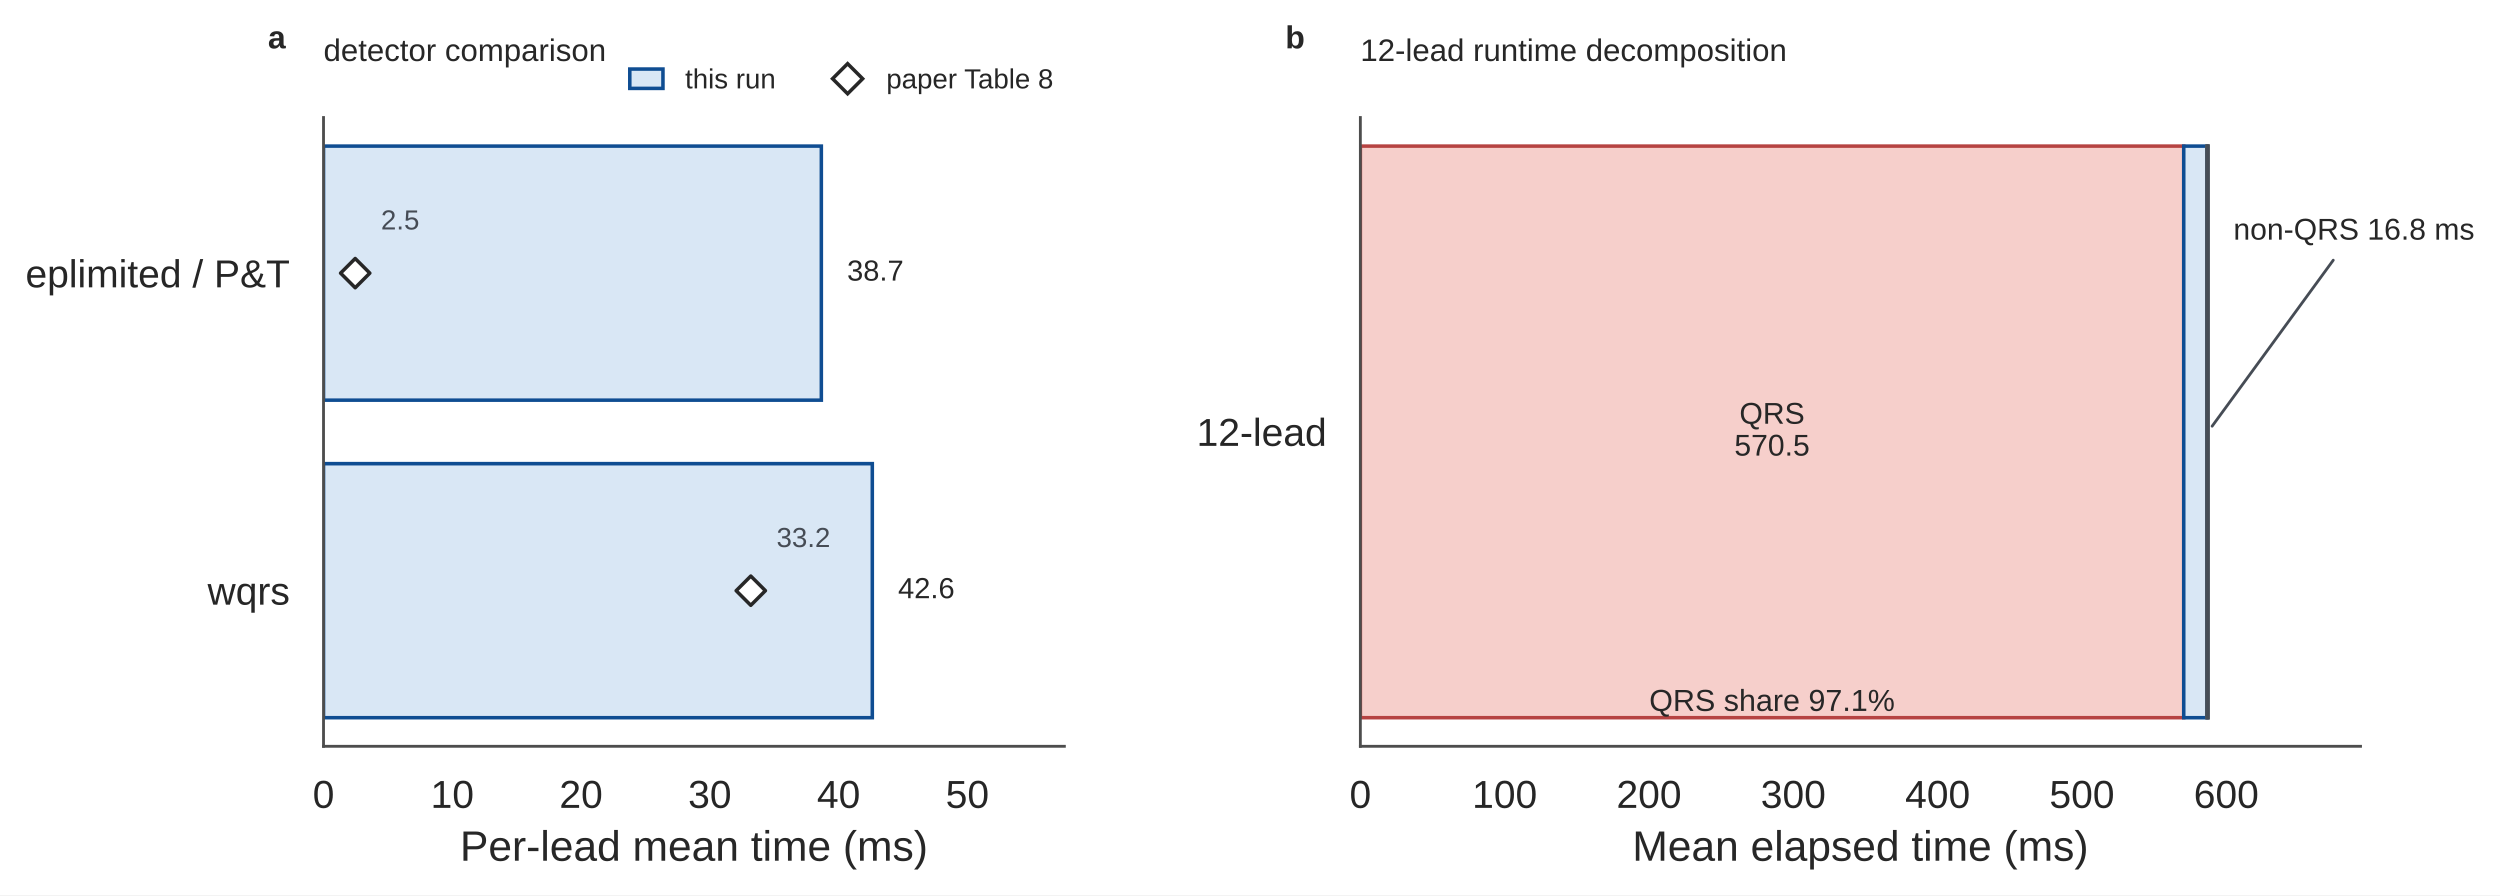
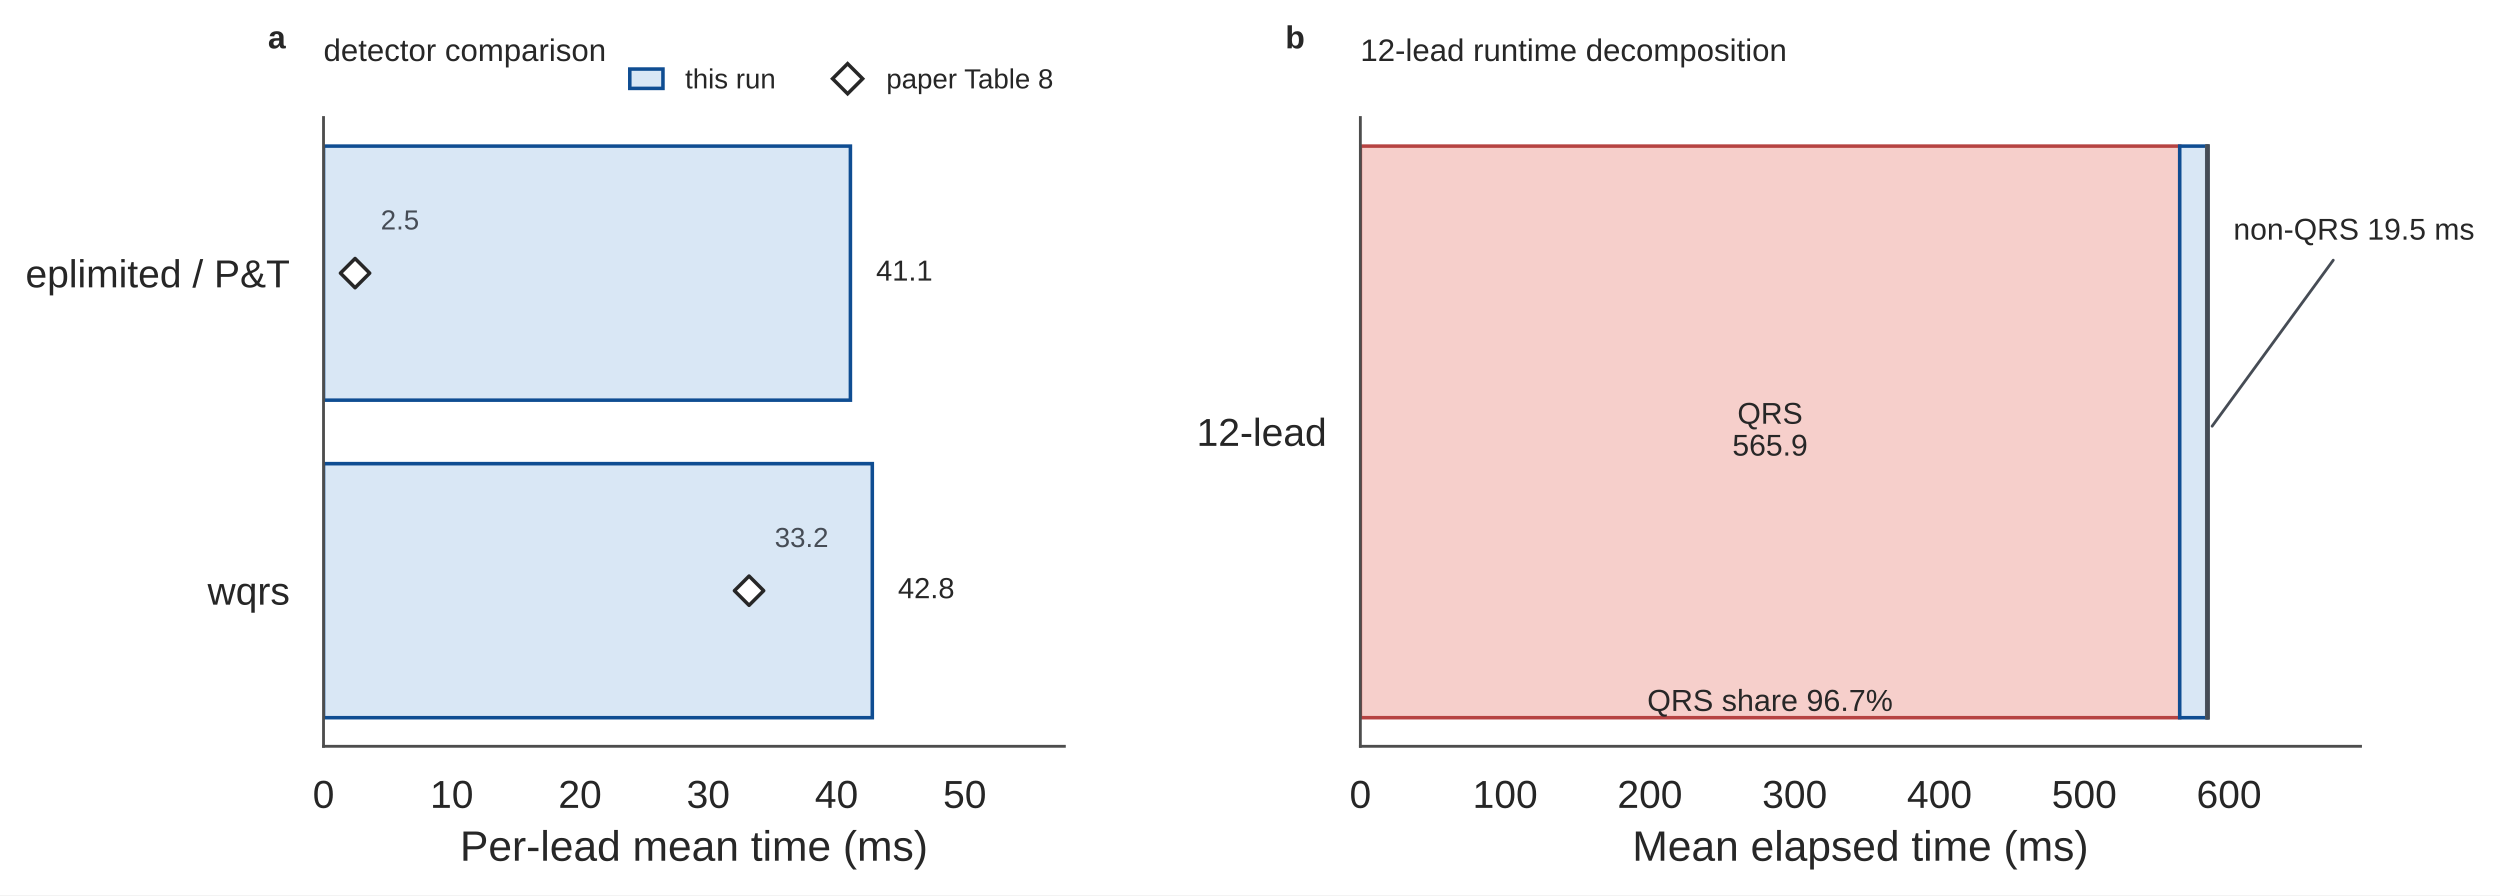
<svg xmlns="http://www.w3.org/2000/svg" xmlns:xlink="http://www.w3.org/1999/xlink" width="705.373pt" height="252.588pt" viewBox="0 0 705.373 252.588" version="1.1">
  <defs>
    <style type="text/css">*{stroke-linejoin: round; stroke-linecap: butt}</style>
  </defs>
  <g id="figure_1">
    <g id="patch_1">
      <path d="M 0 252.588  L 705.373 252.588  L 705.373 0  L 0 0  z " style="fill: #ffffff" />
    </g>
    <g id="axes_1">
      <g id="patch_2">
        <path d="M 91.28 210.567  L 300.314 210.567  L 300.314 33.159  L 91.28 33.159  z " style="fill: #ffffff" />
      </g>
      <g id="matplotlib.axis_1">
        <g id="xtick_1">
          <g id="text_1">
            <text style="font-size: 11px; font-family: 'Arial', 'Helvetica', 'DejaVu Sans', 'Liberation Sans', sans-serif; text-anchor: middle; fill: #262626" x="91.28" y="227.941" transform="rotate(-0 91.28 227.9405)">0</text>
          </g>
        </g>
        <g id="xtick_2">
          <g id="text_2">
-             <text style="font-size: 11px; font-family: 'Arial', 'Helvetica', 'DejaVu Sans', 'Liberation Sans', sans-serif; text-anchor: middle; fill: #262626" x="127.613" y="227.941" transform="rotate(-0 127.6133 227.9405)">10</text>
+             <text style="font-size: 11px; font-family: 'Arial', 'Helvetica', 'DejaVu Sans', 'Liberation Sans', sans-serif; text-anchor: middle; fill: #262626" x="127.466" y="227.941" transform="rotate(-0 127.4661 227.9405)">10</text>
          </g>
        </g>
        <g id="xtick_3">
          <g id="text_3">
-             <text style="font-size: 11px; font-family: 'Arial', 'Helvetica', 'DejaVu Sans', 'Liberation Sans', sans-serif; text-anchor: middle; fill: #262626" x="163.947" y="227.941" transform="rotate(-0 163.9465 227.9405)">20</text>
+             <text style="font-size: 11px; font-family: 'Arial', 'Helvetica', 'DejaVu Sans', 'Liberation Sans', sans-serif; text-anchor: middle; fill: #262626" x="163.652" y="227.941" transform="rotate(-0 163.6522 227.9405)">20</text>
          </g>
        </g>
        <g id="xtick_4">
          <g id="text_4">
-             <text style="font-size: 11px; font-family: 'Arial', 'Helvetica', 'DejaVu Sans', 'Liberation Sans', sans-serif; text-anchor: middle; fill: #262626" x="200.28" y="227.941" transform="rotate(-0 200.2798 227.9405)">30</text>
+             <text style="font-size: 11px; font-family: 'Arial', 'Helvetica', 'DejaVu Sans', 'Liberation Sans', sans-serif; text-anchor: middle; fill: #262626" x="199.838" y="227.941" transform="rotate(-0 199.8383 227.9405)">30</text>
          </g>
        </g>
        <g id="xtick_5">
          <g id="text_5">
-             <text style="font-size: 11px; font-family: 'Arial', 'Helvetica', 'DejaVu Sans', 'Liberation Sans', sans-serif; text-anchor: middle; fill: #262626" x="236.613" y="227.941" transform="rotate(-0 236.613 227.9405)">40</text>
+             <text style="font-size: 11px; font-family: 'Arial', 'Helvetica', 'DejaVu Sans', 'Liberation Sans', sans-serif; text-anchor: middle; fill: #262626" x="236.024" y="227.941" transform="rotate(-0 236.0243 227.9405)">40</text>
          </g>
        </g>
        <g id="xtick_6">
          <g id="text_6">
-             <text style="font-size: 11px; font-family: 'Arial', 'Helvetica', 'DejaVu Sans', 'Liberation Sans', sans-serif; text-anchor: middle; fill: #262626" x="272.946" y="227.941" transform="rotate(-0 272.9463 227.9405)">50</text>
+             <text style="font-size: 11px; font-family: 'Arial', 'Helvetica', 'DejaVu Sans', 'Liberation Sans', sans-serif; text-anchor: middle; fill: #262626" x="272.21" y="227.941" transform="rotate(-0 272.2104 227.9405)">50</text>
          </g>
        </g>
        <g id="text_7">
          <text style="font-size: 12px; font-family: 'Arial', 'Helvetica', 'DejaVu Sans', 'Liberation Sans', sans-serif; text-anchor: middle; fill: #272727" x="195.797" y="242.862" transform="rotate(-0 195.7972 242.8624)">Per-lead mean time (ms)</text>
        </g>
      </g>
      <g id="matplotlib.axis_2">
        <g id="ytick_1">
          <g id="text_8">
            <text style="font-size: 11px; font-family: 'Arial', 'Helvetica', 'DejaVu Sans', 'Liberation Sans', sans-serif; text-anchor: end; fill: #262626" x="81.78" y="170.6" transform="rotate(-0 81.78 170.5997)">wqrs</text>
          </g>
        </g>
        <g id="ytick_2">
          <g id="text_9">
            <text style="font-size: 11px; font-family: 'Arial', 'Helvetica', 'DejaVu Sans', 'Liberation Sans', sans-serif; text-anchor: end; fill: #262626" x="81.78" y="81.067" transform="rotate(-0 81.78 81.06675)">eplimited / P&amp;T</text>
          </g>
        </g>
      </g>
      <g id="patch_3">
-         <path d="M 91.28 202.503  L 246.12 202.503  L 246.12 130.823  L 91.28 130.823  z " clip-path="url(#p0439fb3191)" style="fill: #d9e7f5; stroke: #0f4d92; stroke-linejoin: miter" />
+         <path d="M 91.28 202.503  L 246.12 202.503  L 246.12 130.823  L 91.28 130.823  z " clip-path="url(#pe86a58023a)" style="fill: #d9e7f5; stroke: #0f4d92; stroke-linejoin: miter" />
      </g>
      <g id="patch_4">
-         <path d="M 91.28 112.903  L 231.739 112.903  L 231.739 41.223  L 91.28 41.223  z " clip-path="url(#p0439fb3191)" style="fill: #d9e7f5; stroke: #0f4d92; stroke-linejoin: miter" />
+         <path d="M 91.28 112.903  L 239.943 112.903  L 239.943 41.223  L 91.28 41.223  z " clip-path="url(#pe86a58023a)" style="fill: #d9e7f5; stroke: #0f4d92; stroke-linejoin: miter" />
      </g>
      <g id="PathCollection_1">
        <defs>
-           <path id="mde3b5174a0" d="M 0 4.123  L 4.123 0  L 0 -4.123  L -4.123 0  z " style="stroke: #272727" />
+           <path id="md2f993087a" d="M 0 4.123  L 4.123 0  L 0 -4.123  L -4.123 0  z " style="stroke: #272727" />
        </defs>
-         <g clip-path="url(#p0439fb3191)">
-           <use xlink:href="#mde3b5174a0" x="211.834" y="166.663" style="fill: #ffffff; stroke: #272727" />
-           <use xlink:href="#mde3b5174a0" x="100.218" y="77.063" style="fill: #ffffff; stroke: #272727" />
+         <g clip-path="url(#pe86a58023a)">
+           <use xlink:href="#md2f993087a" x="211.345" y="166.663" style="fill: #ffffff; stroke: #272727" />
+           <use xlink:href="#md2f993087a" x="100.182" y="77.063" style="fill: #ffffff; stroke: #272727" />
        </g>
      </g>
      <g id="patch_5">
        <path d="M 91.28 210.567  L 91.28 33.159  " style="fill: none; stroke: #4d4d4d; stroke-width: 0.8; stroke-linejoin: miter; stroke-linecap: square" />
      </g>
      <g id="patch_6">
        <path d="M 91.28 210.567  L 300.314 210.567  " style="fill: none; stroke: #4d4d4d; stroke-width: 0.8; stroke-linejoin: miter; stroke-linecap: square" />
      </g>
      <g id="text_10">
        <text style="font-weight: 700; font-size: 9px; font-family: 'Arial', 'Helvetica', 'DejaVu Sans', 'Liberation Sans', sans-serif; text-anchor: start; fill: #272727" x="75.602" y="13.642" transform="rotate(-0 75.60242 13.64203)">a</text>
      </g>
      <g id="text_11">
-         <text style="font-size: 8.2px; font-family: 'Arial', 'Helvetica', 'DejaVu Sans', 'Liberation Sans', sans-serif; text-anchor: start; fill: #272727" x="253.387" y="168.783" transform="rotate(-0 253.3869 168.7828)">42.6</text>
+         <text style="font-size: 8.2px; font-family: 'Arial', 'Helvetica', 'DejaVu Sans', 'Liberation Sans', sans-serif; text-anchor: start; fill: #272727" x="253.357" y="168.783" transform="rotate(-0 253.3575 168.7828)">42.8</text>
      </g>
      <g id="text_12">
-         <text style="font-size: 7.8px; font-family: 'Arial', 'Helvetica', 'DejaVu Sans', 'Liberation Sans', sans-serif; text-anchor: start; fill: #464c55" x="219.1" y="154.343" transform="rotate(-0 219.1004 154.3433)">33.2</text>
+         <text style="font-size: 7.8px; font-family: 'Arial', 'Helvetica', 'DejaVu Sans', 'Liberation Sans', sans-serif; text-anchor: start; fill: #464c55" x="218.583" y="154.343" transform="rotate(-0 218.5826 154.3433)">33.2</text>
      </g>
      <g id="text_13">
-         <text style="font-size: 8.2px; font-family: 'Arial', 'Helvetica', 'DejaVu Sans', 'Liberation Sans', sans-serif; text-anchor: start; fill: #272727" x="239.005" y="79.183" transform="rotate(-0 239.0054 79.18275)">38.7</text>
+         <text style="font-size: 8.2px; font-family: 'Arial', 'Helvetica', 'DejaVu Sans', 'Liberation Sans', sans-serif; text-anchor: start; fill: #272727" x="247.18" y="79.183" transform="rotate(-0 247.1802 79.18275)">41.1</text>
      </g>
      <g id="text_14">
-         <text style="font-size: 7.8px; font-family: 'Arial', 'Helvetica', 'DejaVu Sans', 'Liberation Sans', sans-serif; text-anchor: start; fill: #464c55" x="107.485" y="64.743" transform="rotate(-0 107.4846 64.74335)">2.5</text>
+         <text style="font-size: 7.8px; font-family: 'Arial', 'Helvetica', 'DejaVu Sans', 'Liberation Sans', sans-serif; text-anchor: start; fill: #464c55" x="107.419" y="64.743" transform="rotate(-0 107.419 64.74335)">2.5</text>
      </g>
      <g id="text_15">
        <text style="font-size: 8.8px; font-family: 'Arial', 'Helvetica', 'DejaVu Sans', 'Liberation Sans', sans-serif; text-anchor: start; fill: #272727" x="91.28" y="17.217" transform="rotate(-0 91.28 17.21729)">detector comparison</text>
      </g>
      <g id="legend_1">
        <g id="patch_7">
          <path d="M 177.693 24.941  L 187.053 24.941  L 187.053 19.481  L 177.693 19.481  z " style="fill: #d9e7f5; stroke: #0f4d92; stroke-linejoin: miter" />
        </g>
        <g id="text_16">
          <text style="font-size: 7.8px; font-family: 'Arial', 'Helvetica', 'DejaVu Sans', 'Liberation Sans', sans-serif; text-anchor: start; fill: #262626" x="193.293" y="24.941" transform="rotate(-0 193.2935 24.94052)">this run</text>
        </g>
        <g id="line2d_1">
          <defs>
-             <path id="m8a42df4806" d="M 0 4.243  L 4.243 0  L 0 -4.243  L -4.243 0  z " style="stroke: #272727; stroke-linejoin: miter" />
+             <path id="m27942378c9" d="M 0 4.243  L 4.243 0  L 0 -4.243  L -4.243 0  z " style="stroke: #272727; stroke-linejoin: miter" />
          </defs>
          <g>
-             <use xlink:href="#m8a42df4806" x="239.15" y="22.211" style="fill: #ffffff; stroke: #272727; stroke-linejoin: miter" />
+             <use xlink:href="#m27942378c9" x="239.15" y="22.211" style="fill: #ffffff; stroke: #272727; stroke-linejoin: miter" />
          </g>
        </g>
        <g id="text_17">
          <text style="font-size: 7.8px; font-family: 'Arial', 'Helvetica', 'DejaVu Sans', 'Liberation Sans', sans-serif; text-anchor: start; fill: #262626" x="250.07" y="24.941" transform="rotate(-0 250.0702 24.94052)">paper Table 8</text>
        </g>
      </g>
    </g>
    <g id="axes_2">
      <g id="patch_8">
        <path d="M 383.824 210.567  L 666.02 210.567  L 666.02 33.159  L 383.824 33.159  z " style="fill: #ffffff" />
      </g>
      <g id="matplotlib.axis_3">
        <g id="xtick_7">
          <g id="text_18">
            <text style="font-size: 11px; font-family: 'Arial', 'Helvetica', 'DejaVu Sans', 'Liberation Sans', sans-serif; text-anchor: middle; fill: #262626" x="383.824" y="227.941" transform="rotate(-0 383.8236 227.9405)">0</text>
          </g>
        </g>
        <g id="xtick_8">
          <g id="text_19">
-             <text style="font-size: 11px; font-family: 'Arial', 'Helvetica', 'DejaVu Sans', 'Liberation Sans', sans-serif; text-anchor: middle; fill: #262626" x="424.543" y="227.941" transform="rotate(-0 424.5434 227.9405)">100</text>
+             <text style="font-size: 11px; font-family: 'Arial', 'Helvetica', 'DejaVu Sans', 'Liberation Sans', sans-serif; text-anchor: middle; fill: #262626" x="424.673" y="227.941" transform="rotate(-0 424.6729 227.9405)">100</text>
          </g>
        </g>
        <g id="xtick_9">
          <g id="text_20">
-             <text style="font-size: 11px; font-family: 'Arial', 'Helvetica', 'DejaVu Sans', 'Liberation Sans', sans-serif; text-anchor: middle; fill: #262626" x="465.263" y="227.941" transform="rotate(-0 465.2631 227.9405)">200</text>
+             <text style="font-size: 11px; font-family: 'Arial', 'Helvetica', 'DejaVu Sans', 'Liberation Sans', sans-serif; text-anchor: middle; fill: #262626" x="465.522" y="227.941" transform="rotate(-0 465.5223 227.9405)">200</text>
          </g>
        </g>
        <g id="xtick_10">
          <g id="text_21">
-             <text style="font-size: 11px; font-family: 'Arial', 'Helvetica', 'DejaVu Sans', 'Liberation Sans', sans-serif; text-anchor: middle; fill: #262626" x="505.983" y="227.941" transform="rotate(-0 505.9829 227.9405)">300</text>
+             <text style="font-size: 11px; font-family: 'Arial', 'Helvetica', 'DejaVu Sans', 'Liberation Sans', sans-serif; text-anchor: middle; fill: #262626" x="506.372" y="227.941" transform="rotate(-0 506.3716 227.9405)">300</text>
          </g>
        </g>
        <g id="xtick_11">
          <g id="text_22">
-             <text style="font-size: 11px; font-family: 'Arial', 'Helvetica', 'DejaVu Sans', 'Liberation Sans', sans-serif; text-anchor: middle; fill: #262626" x="546.703" y="227.941" transform="rotate(-0 546.7026 227.9405)">400</text>
+             <text style="font-size: 11px; font-family: 'Arial', 'Helvetica', 'DejaVu Sans', 'Liberation Sans', sans-serif; text-anchor: middle; fill: #262626" x="547.221" y="227.941" transform="rotate(-0 547.221 227.9405)">400</text>
          </g>
        </g>
        <g id="xtick_12">
          <g id="text_23">
-             <text style="font-size: 11px; font-family: 'Arial', 'Helvetica', 'DejaVu Sans', 'Liberation Sans', sans-serif; text-anchor: middle; fill: #262626" x="587.422" y="227.941" transform="rotate(-0 587.4224 227.9405)">500</text>
+             <text style="font-size: 11px; font-family: 'Arial', 'Helvetica', 'DejaVu Sans', 'Liberation Sans', sans-serif; text-anchor: middle; fill: #262626" x="588.07" y="227.941" transform="rotate(-0 588.0703 227.9405)">500</text>
          </g>
        </g>
        <g id="xtick_13">
          <g id="text_24">
-             <text style="font-size: 11px; font-family: 'Arial', 'Helvetica', 'DejaVu Sans', 'Liberation Sans', sans-serif; text-anchor: middle; fill: #262626" x="628.142" y="227.941" transform="rotate(-0 628.1422 227.9405)">600</text>
+             <text style="font-size: 11px; font-family: 'Arial', 'Helvetica', 'DejaVu Sans', 'Liberation Sans', sans-serif; text-anchor: middle; fill: #262626" x="628.92" y="227.941" transform="rotate(-0 628.9197 227.9405)">600</text>
          </g>
        </g>
        <g id="text_25">
          <text style="font-size: 12px; font-family: 'Arial', 'Helvetica', 'DejaVu Sans', 'Liberation Sans', sans-serif; text-anchor: middle; fill: #272727" x="524.922" y="242.862" transform="rotate(-0 524.9218 242.8624)">Mean elapsed time (ms)</text>
        </g>
      </g>
      <g id="matplotlib.axis_4">
        <g id="ytick_3">
          <g id="text_26">
            <text style="font-size: 11px; font-family: 'Arial', 'Helvetica', 'DejaVu Sans', 'Liberation Sans', sans-serif; text-anchor: end; fill: #262626" x="374.324" y="125.8" transform="rotate(-0 374.3236 125.7997)">12-lead</text>
          </g>
        </g>
      </g>
      <g id="patch_9">
-         <path d="M 383.824 202.503  L 616.139 202.503  L 616.139 41.223  L 383.824 41.223  z " clip-path="url(#p305e065a5d)" style="fill: #f6cfcb; stroke: #b64342; stroke-linejoin: miter" />
+         <path d="M 383.824 202.503  L 615.006 202.503  L 615.006 41.223  L 383.824 41.223  z " clip-path="url(#pead69082f6)" style="fill: #f6cfcb; stroke: #b64342; stroke-linejoin: miter" />
      </g>
      <g id="patch_10">
-         <path d="M 616.139 202.503  L 622.658 202.503  L 622.658 41.223  L 616.139 41.223  z " clip-path="url(#p305e065a5d)" style="fill: #d9e7f5; stroke: #0f4d92; stroke-linejoin: miter" />
+         <path d="M 615.006 202.503  L 622.636 202.503  L 622.636 41.223  L 615.006 41.223  z " clip-path="url(#pead69082f6)" style="fill: #d9e7f5; stroke: #0f4d92; stroke-linejoin: miter" />
      </g>
      <g id="patch_11">
-         <path d="M 622.658 202.503  L 622.972 202.503  L 622.972 41.223  L 622.658 41.223  z " clip-path="url(#p305e065a5d)" style="fill: #dce3e8; stroke: #4a535d; stroke-linejoin: miter" />
+         <path d="M 622.636 202.503  L 622.972 202.503  L 622.972 41.223  L 622.636 41.223  z " clip-path="url(#pead69082f6)" style="fill: #dce3e8; stroke: #4a535d; stroke-linejoin: miter" />
      </g>
      <g id="patch_12">
-         <path d="M 622.972 202.503  L 622.973 202.503  L 622.973 41.223  L 622.972 41.223  z " clip-path="url(#p305e065a5d)" style="fill: #e2e5ea; stroke: #464c55; stroke-linejoin: miter" />
+         <path d="M 622.972 202.503  L 622.973 202.503  L 622.973 41.223  L 622.972 41.223  z " clip-path="url(#pead69082f6)" style="fill: #e2e5ea; stroke: #464c55; stroke-linejoin: miter" />
      </g>
      <g id="patch_13">
        <path d="M 383.824 210.567  L 383.824 33.159  " style="fill: none; stroke: #4d4d4d; stroke-width: 0.8; stroke-linejoin: miter; stroke-linecap: square" />
      </g>
      <g id="patch_14">
        <path d="M 383.824 210.567  L 666.02 210.567  " style="fill: none; stroke: #4d4d4d; stroke-width: 0.8; stroke-linejoin: miter; stroke-linecap: square" />
      </g>
      <g id="text_27">
        <text style="font-weight: 700; font-size: 9px; font-family: 'Arial', 'Helvetica', 'DejaVu Sans', 'Liberation Sans', sans-serif; text-anchor: start; fill: #272727" x="362.659" y="13.642" transform="rotate(-0 362.6589 13.64203)">b</text>
      </g>
      <g id="text_28">
-         <text style="font-size: 8.5px; font-family: 'Arial', 'Helvetica', 'DejaVu Sans', 'Liberation Sans', sans-serif; fill: #272727" transform="translate(490.7716 119.5651)">QRS</text>
-         <text style="font-size: 8.5px; font-family: 'Arial', 'Helvetica', 'DejaVu Sans', 'Liberation Sans', sans-serif; fill: #272727" transform="translate(489.3472 128.5555)">570.5</text>
+         <text style="font-size: 8.5px; font-family: 'Arial', 'Helvetica', 'DejaVu Sans', 'Liberation Sans', sans-serif; fill: #272727" transform="translate(490.205 119.5651)">QRS</text>
+         <text style="font-size: 8.5px; font-family: 'Arial', 'Helvetica', 'DejaVu Sans', 'Liberation Sans', sans-serif; fill: #272727" transform="translate(488.7806 128.5555)">565.9</text>
      </g>
      <g id="text_29">
-         <text style="font-size: 8.6px; font-family: 'Arial', 'Helvetica', 'DejaVu Sans', 'Liberation Sans', sans-serif; text-anchor: middle; fill: #272727" x="499.982" y="200.595" transform="rotate(-0 499.9815 200.5946)">QRS share 97.1%</text>
+         <text style="font-size: 8.6px; font-family: 'Arial', 'Helvetica', 'DejaVu Sans', 'Liberation Sans', sans-serif; text-anchor: middle; fill: #272727" x="499.415" y="200.595" transform="rotate(-0 499.4149 200.5946)">QRS share 96.7%</text>
      </g>
      <g id="patch_15">
        <path d="M 658.323 73.416  Q 641.238 96.83 624.153 120.245  " style="fill: none; stroke: #464c55; stroke-width: 0.8; stroke-linecap: round" />
      </g>
      <g id="text_30">
-         <text style="font-size: 8.5px; font-family: 'Arial', 'Helvetica', 'DejaVu Sans', 'Liberation Sans', sans-serif; text-anchor: start; fill: #272727" x="630.148" y="67.612" transform="rotate(-0 630.1476 67.61231)">non-QRS 16.8 ms</text>
+         <text style="font-size: 8.5px; font-family: 'Arial', 'Helvetica', 'DejaVu Sans', 'Liberation Sans', sans-serif; text-anchor: start; fill: #272727" x="630.148" y="67.612" transform="rotate(-0 630.1476 67.61231)">non-QRS 19.5 ms</text>
      </g>
      <g id="text_31">
        <text style="font-size: 8.8px; font-family: 'Arial', 'Helvetica', 'DejaVu Sans', 'Liberation Sans', sans-serif; text-anchor: start; fill: #272727" x="383.824" y="17.217" transform="rotate(-0 383.8236 17.21729)">12-lead runtime decomposition</text>
      </g>
    </g>
  </g>
  <defs>
-     <clipPath id="p0439fb3191">
+     <clipPath id="pe86a58023a">
      <rect x="91.28" y="33.159" width="209.034" height="177.408" />
    </clipPath>
-     <clipPath id="p305e065a5d">
+     <clipPath id="pead69082f6">
      <rect x="383.824" y="33.159" width="282.196" height="177.408" />
    </clipPath>
  </defs>
</svg>
